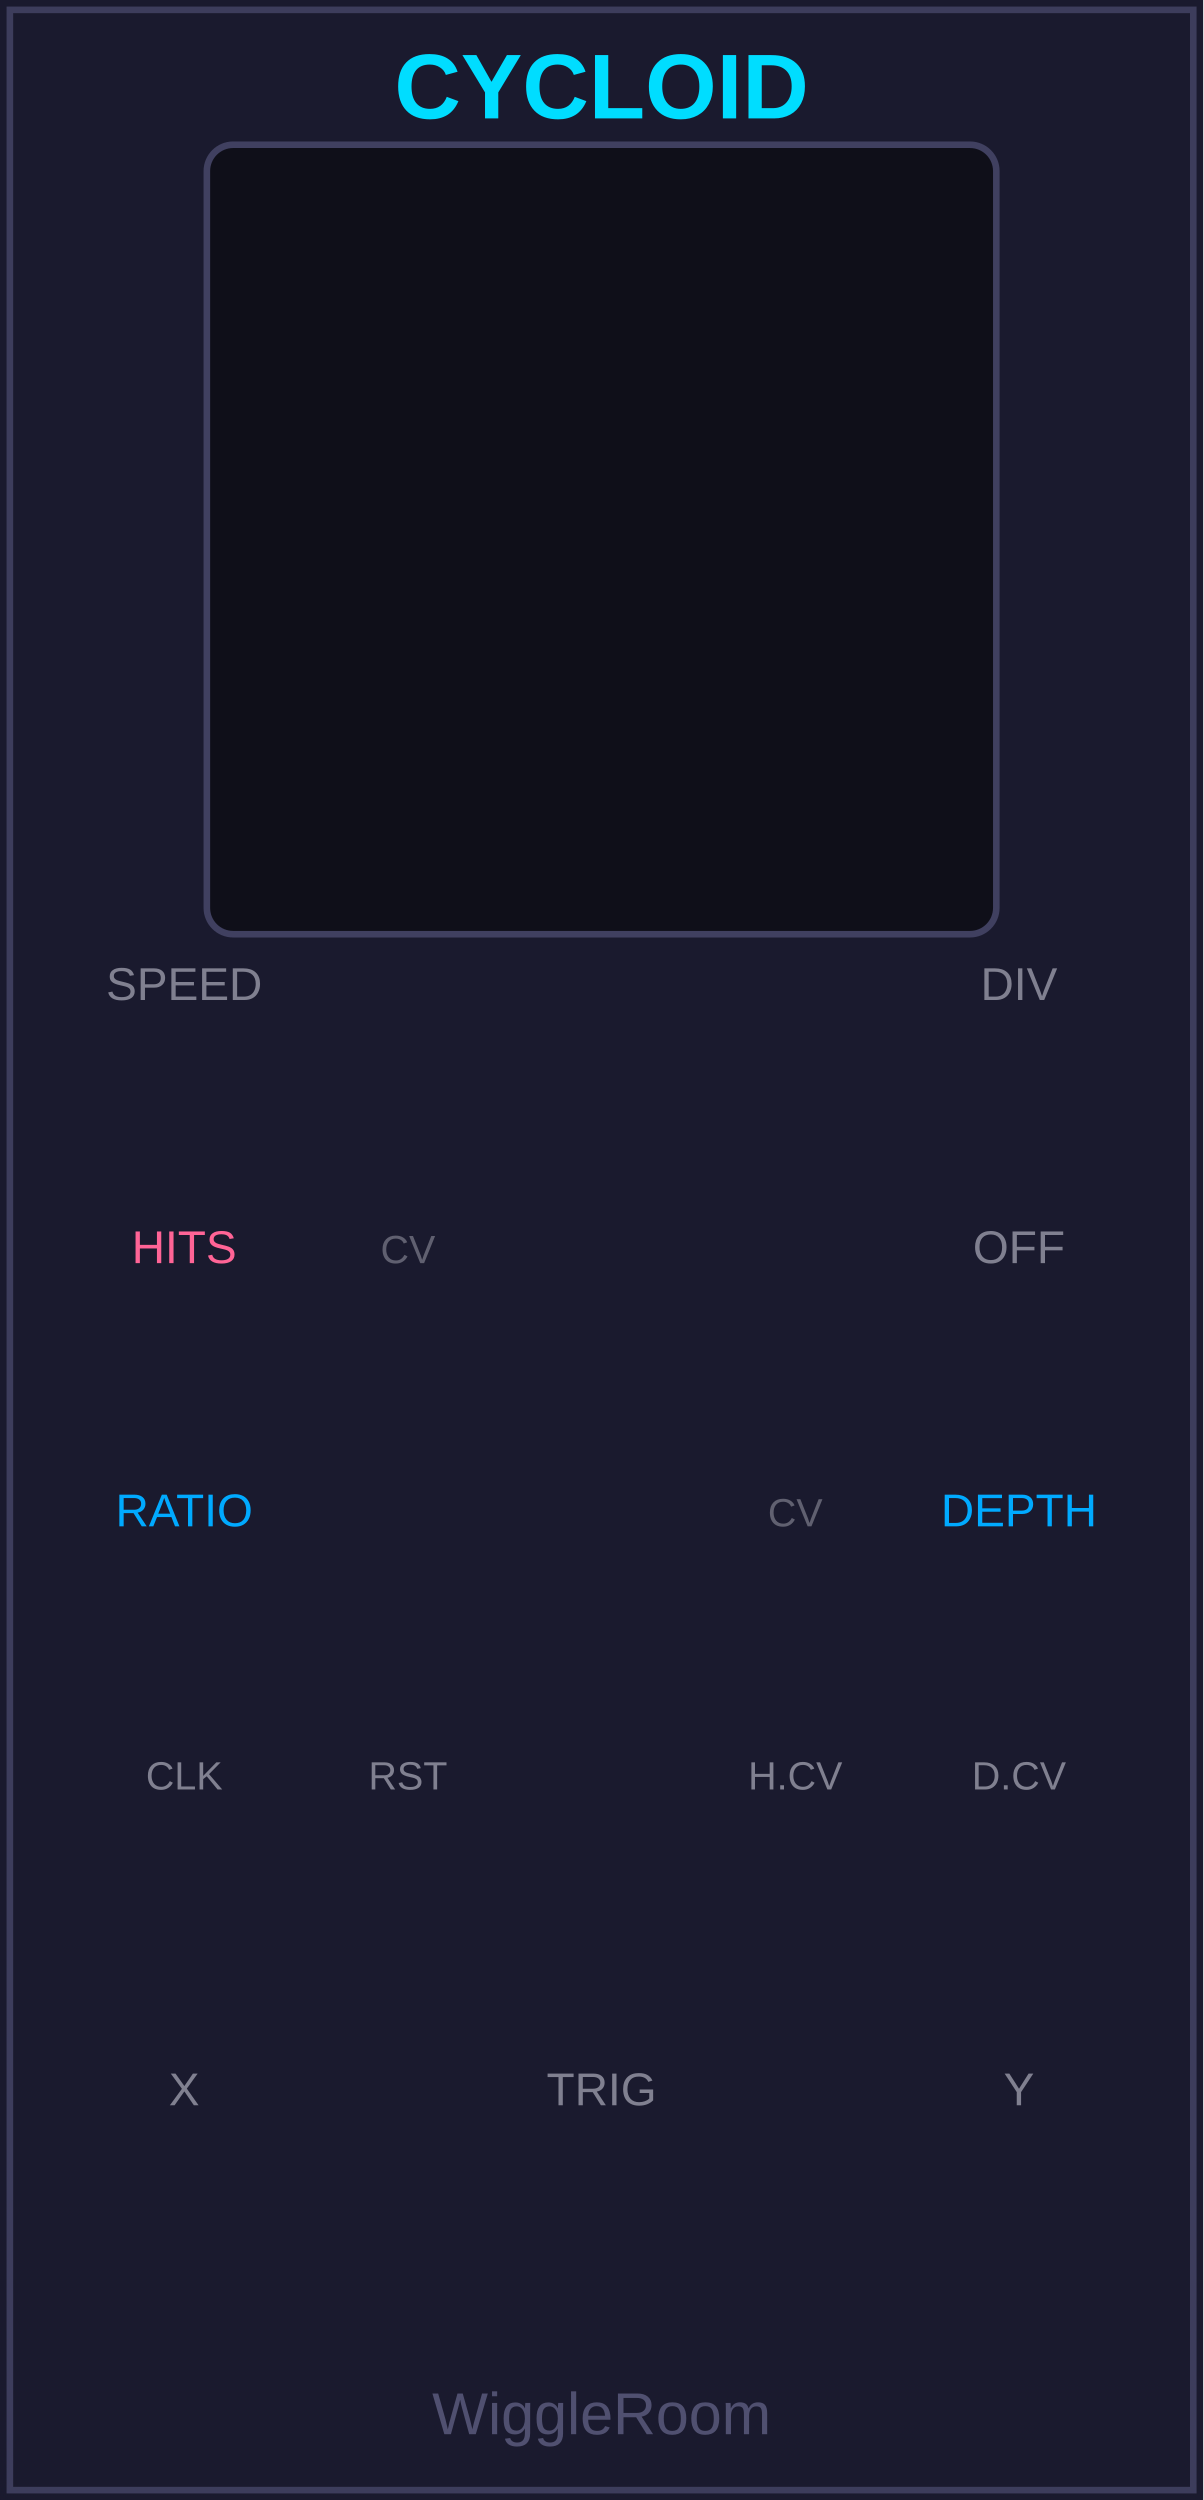
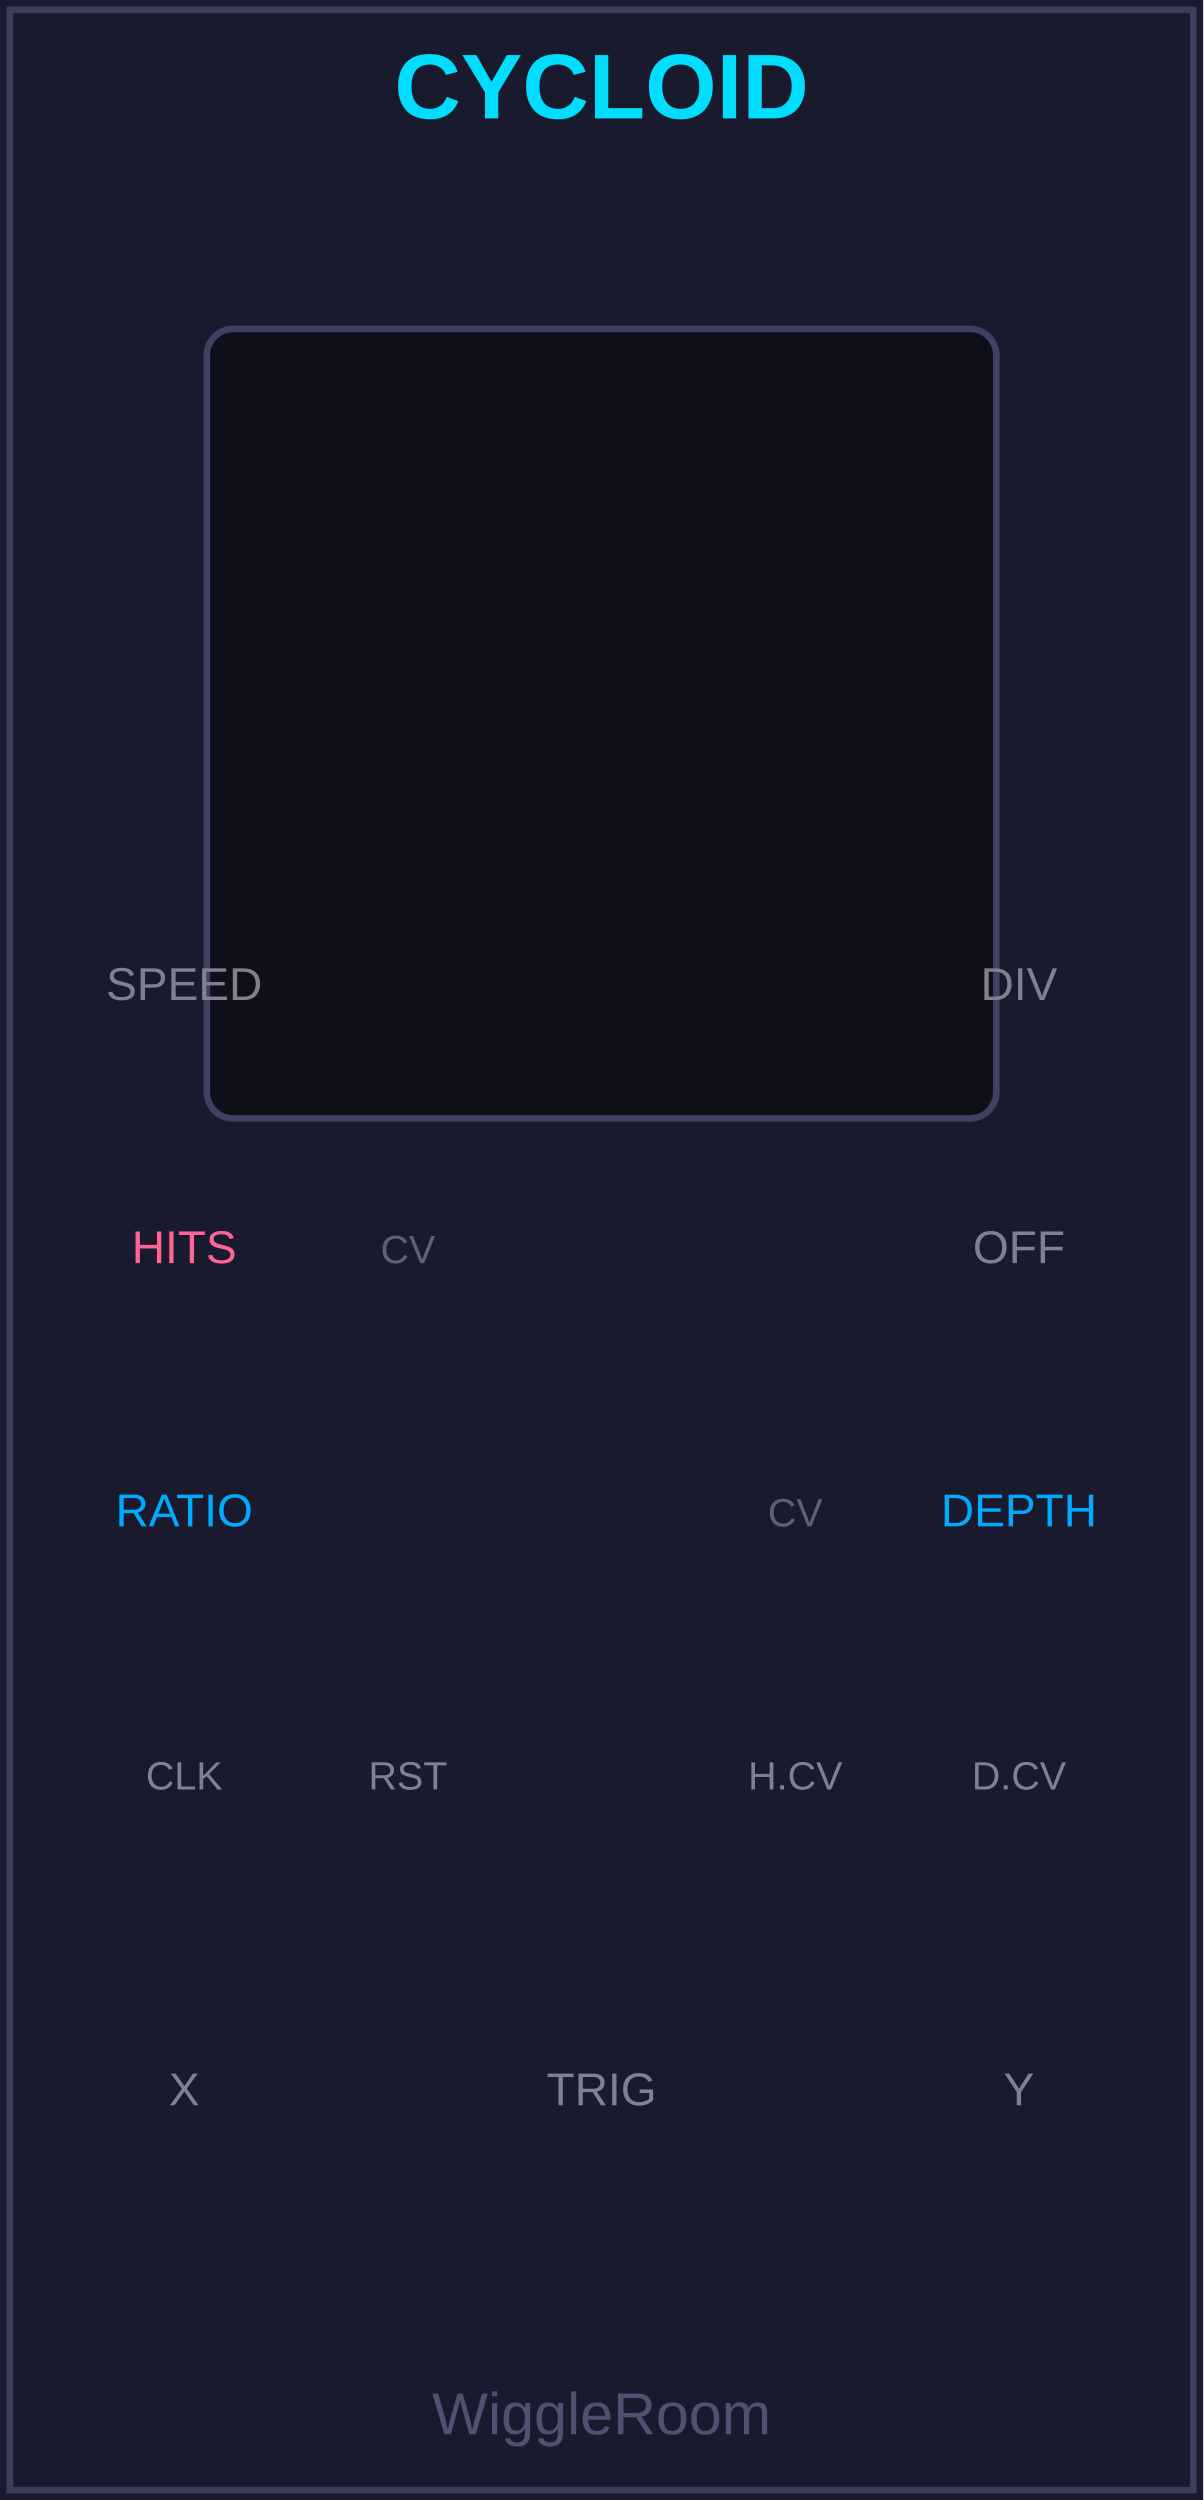
<svg xmlns="http://www.w3.org/2000/svg" width="182.88" height="380" viewBox="0 0 182.88 380">
  <rect width="182.88" height="380" fill="#1a1a2e" />
  <rect x="1.5" y="1.5" width="179.88" height="377" fill="none" stroke="#3d3d5c" stroke-width="1" />
  <text x="91.44" y="18" text-anchor="middle" font-family="Arial, sans-serif" font-size="14" font-weight="bold" fill="#00ddff">CYCLOID</text>
-   <rect x="31.44" y="22" width="120" height="120" fill="#0f0f19" stroke="#404060" stroke-width="1" rx="4" />
+   <rect x="31.44" y="50" width="120" height="120" fill="#0f0f19" stroke="#404060" stroke-width="1" rx="4" />
  <text x="28" y="152" text-anchor="middle" font-family="Arial, sans-serif" font-size="7" fill="#808090">SPEED</text>
  <text x="154.88" y="152" text-anchor="middle" font-family="Arial, sans-serif" font-size="7" fill="#808090">DIV</text>
  <text x="28" y="192" text-anchor="middle" font-family="Arial, sans-serif" font-size="7" fill="#ff6496">HITS</text>
  <text x="62" y="192" text-anchor="middle" font-family="Arial, sans-serif" font-size="6" fill="#606070">CV</text>
  <text x="154.88" y="192" text-anchor="middle" font-family="Arial, sans-serif" font-size="7" fill="#808090">OFF</text>
  <text x="28" y="232" text-anchor="middle" font-family="Arial, sans-serif" font-size="7" fill="#00aaff">RATIO</text>
  <text x="120.88" y="232" text-anchor="middle" font-family="Arial, sans-serif" font-size="6" fill="#606070">CV</text>
  <text x="154.88" y="232" text-anchor="middle" font-family="Arial, sans-serif" font-size="7" fill="#00aaff">DEPTH</text>
  <text x="28" y="272" text-anchor="middle" font-family="Arial, sans-serif" font-size="6" fill="#808090">CLK</text>
  <text x="62" y="272" text-anchor="middle" font-family="Arial, sans-serif" font-size="6" fill="#808090">RST</text>
  <text x="120.88" y="272" text-anchor="middle" font-family="Arial, sans-serif" font-size="6" fill="#808090">H.CV</text>
  <text x="154.88" y="272" text-anchor="middle" font-family="Arial, sans-serif" font-size="6" fill="#808090">D.CV</text>
  <text x="28" y="320" text-anchor="middle" font-family="Arial, sans-serif" font-size="7" fill="#808090">X</text>
  <text x="91.44" y="320" text-anchor="middle" font-family="Arial, sans-serif" font-size="7" fill="#808090">TRIG</text>
  <text x="154.88" y="320" text-anchor="middle" font-family="Arial, sans-serif" font-size="7" fill="#808090">Y</text>
  <text x="91.44" y="370" text-anchor="middle" font-family="Arial, sans-serif" font-size="9" fill="#505070">WiggleRoom</text>
</svg>
